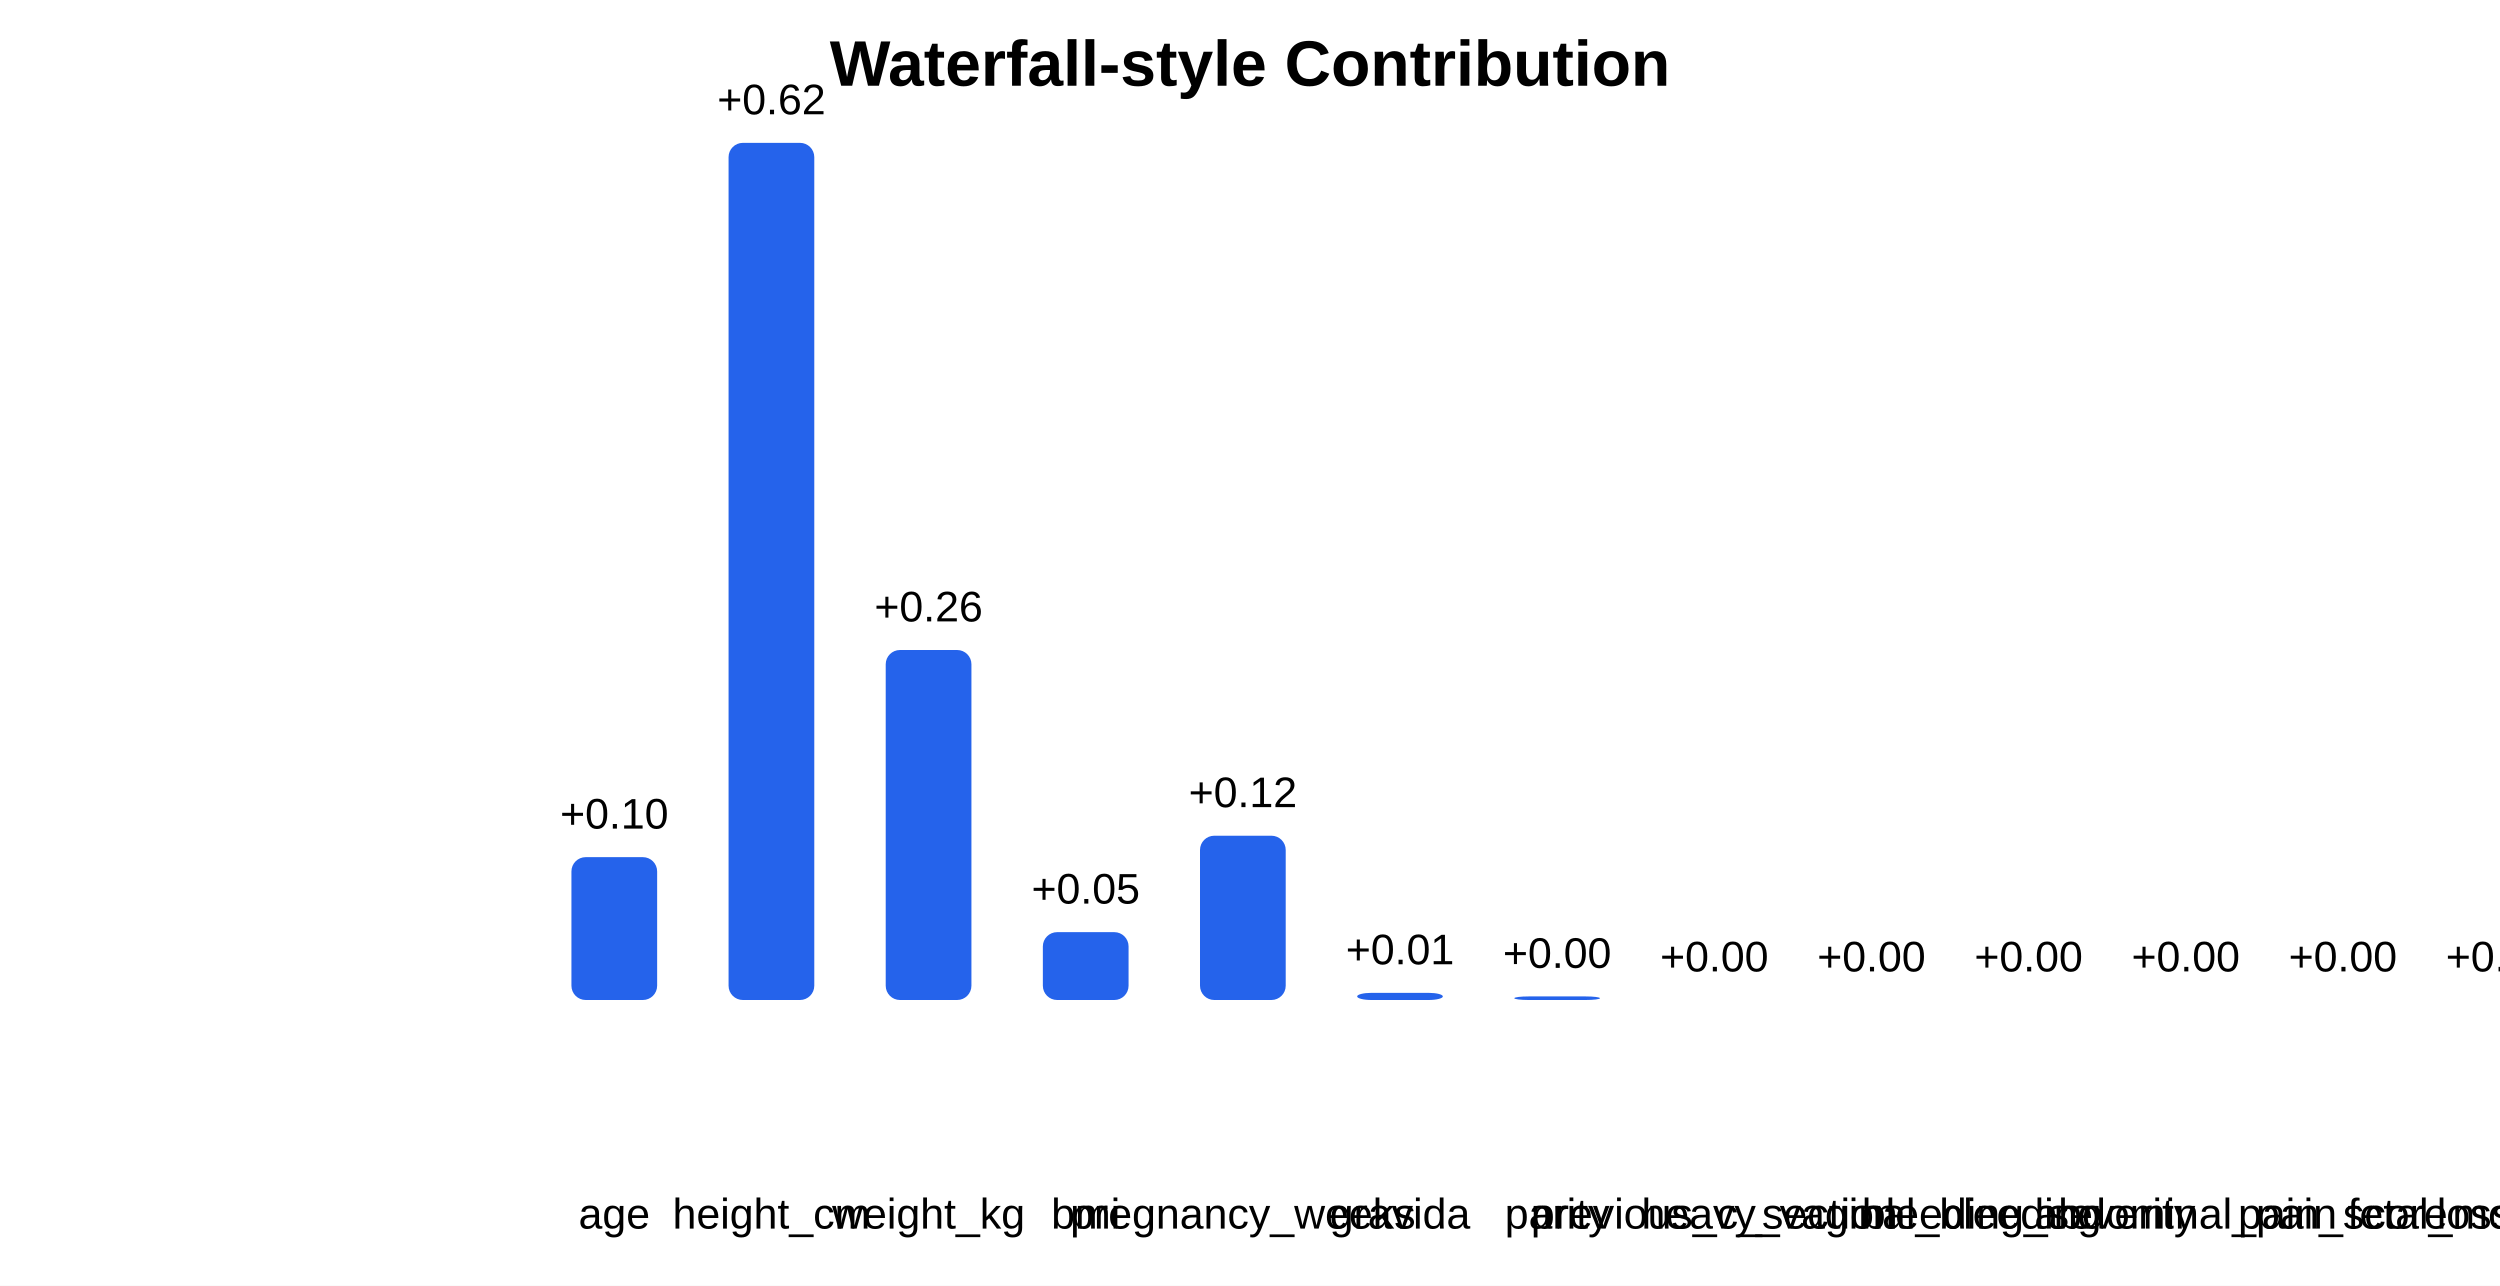
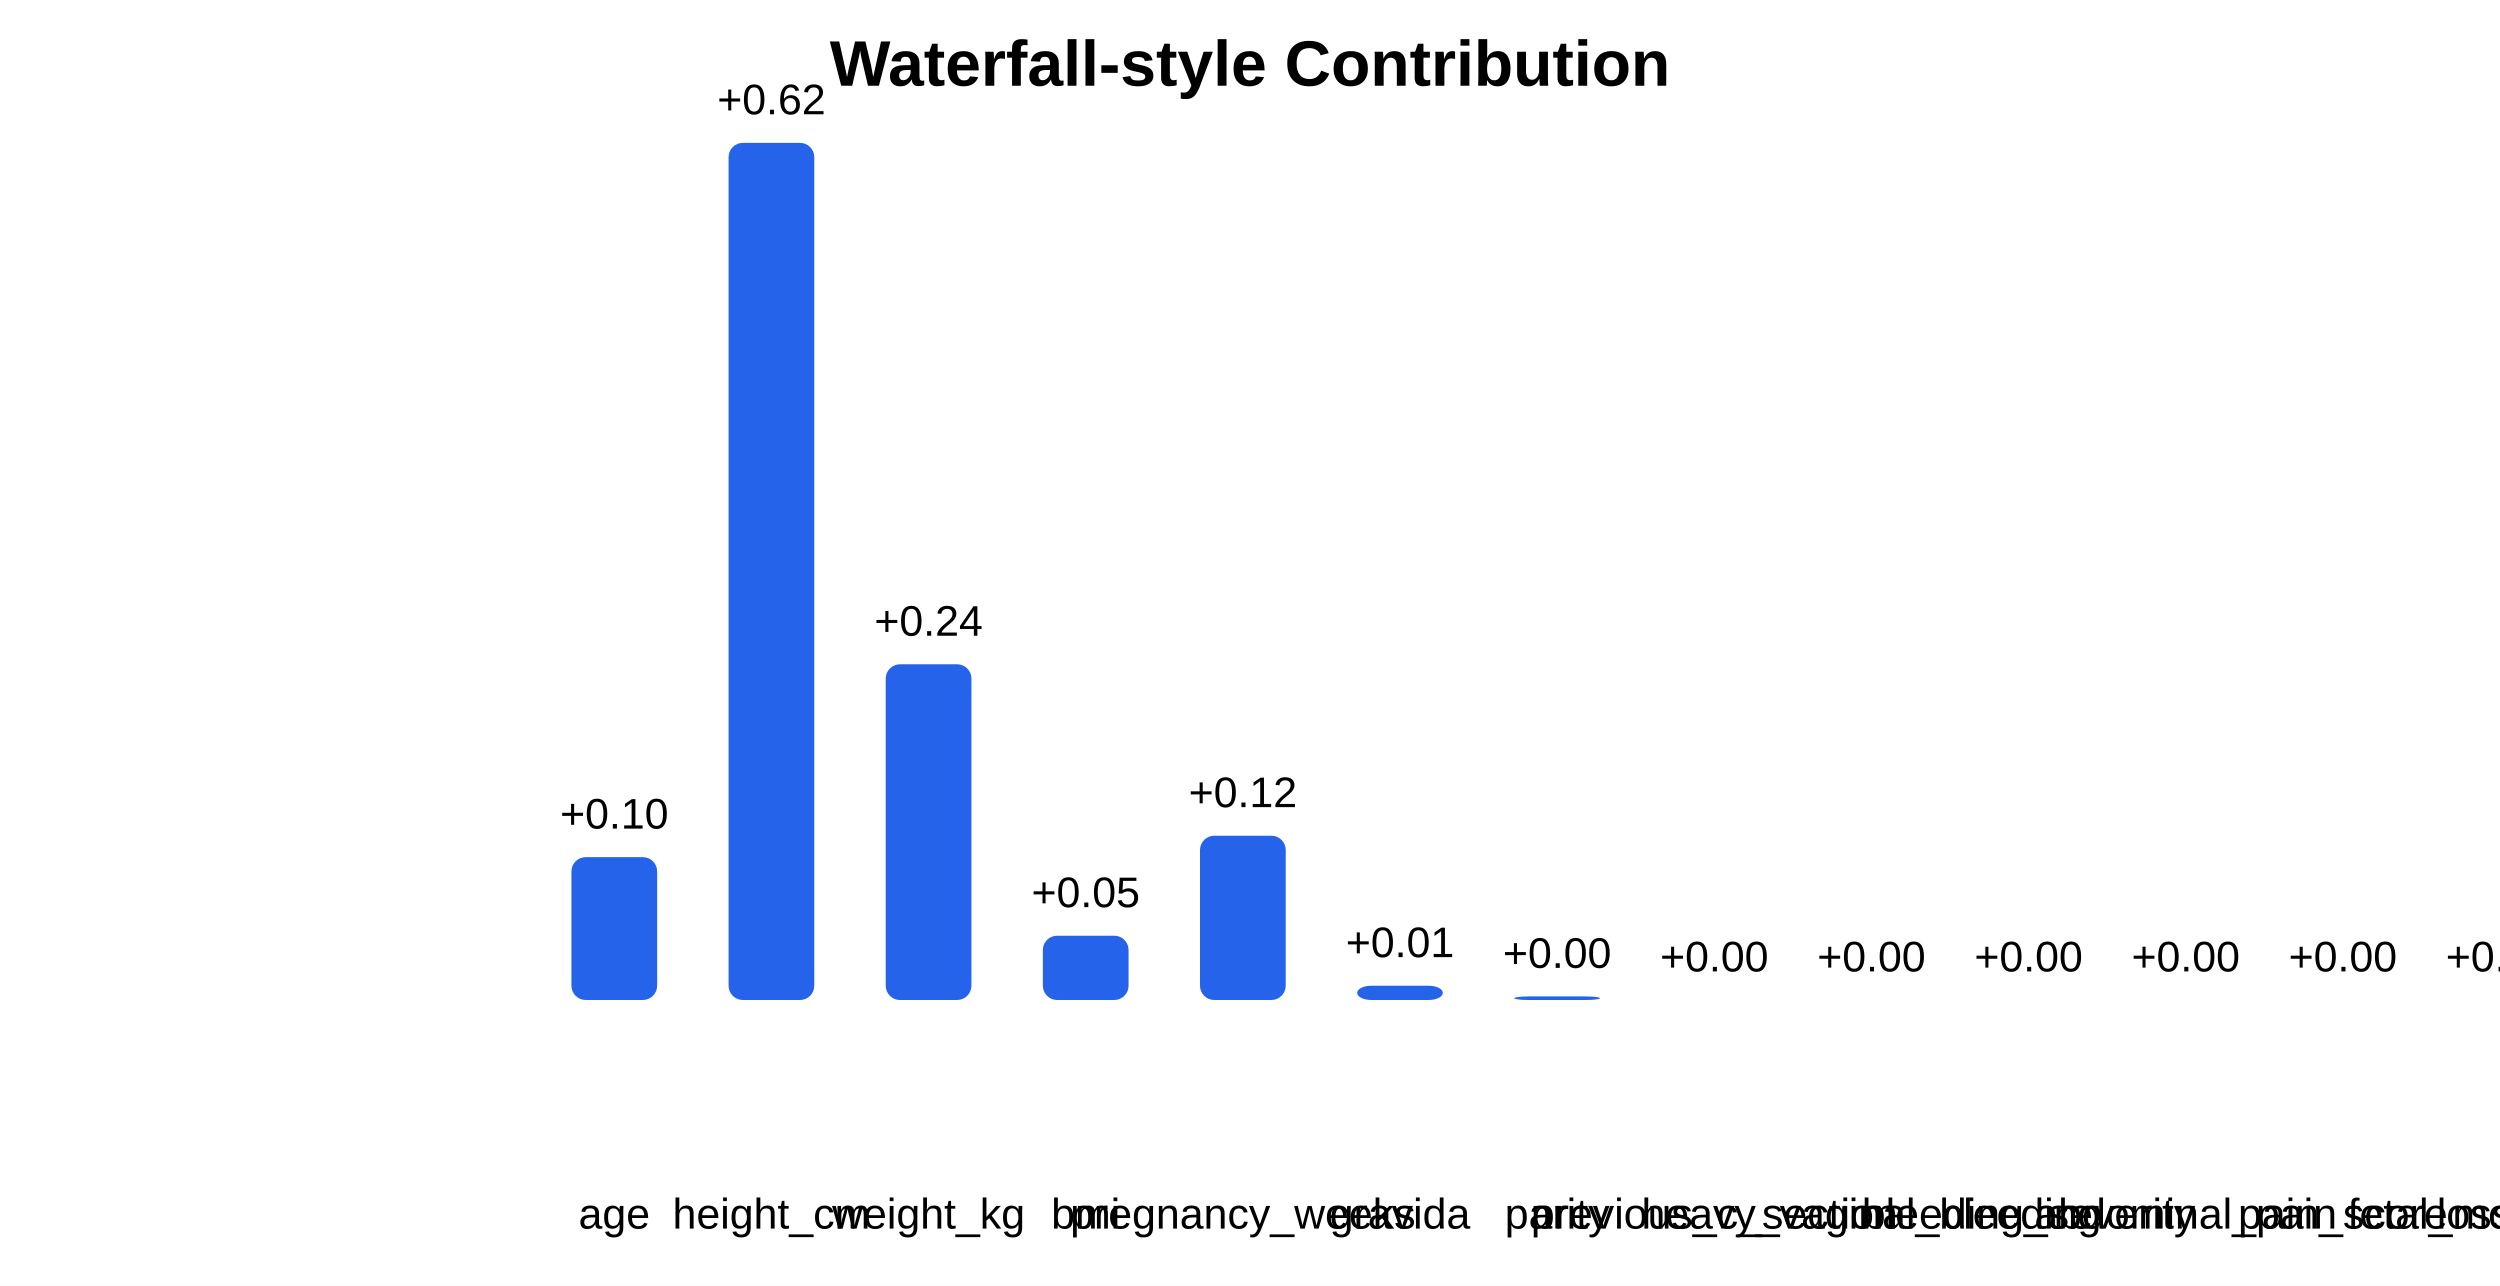
<svg xmlns="http://www.w3.org/2000/svg" width="700" height="360" viewBox="0 0 700 360">
  <rect width="100%" height="100%" fill="white" />
  <text x="350.0" y="24" text-anchor="middle" font-size="18" font-family="Arial" font-weight="bold">Waterfall-style Contribution</text>
  <rect x="160" y="240" width="24" height="40" fill="#2563eb" rx="4" />
  <text x="172.0" y="344" text-anchor="middle" font-size="12" font-family="Arial">age</text>
  <text x="172.0" y="232" text-anchor="middle" font-size="12" font-family="Arial">+0.10</text>
  <rect x="204" y="40" width="24" height="240" fill="#2563eb" rx="4" />
  <text x="216.0" y="344" text-anchor="middle" font-size="12" font-family="Arial">height_cm</text>
  <text x="216.0" y="32" text-anchor="middle" font-size="12" font-family="Arial">+0.62</text>
-   <rect x="248" y="182" width="24" height="98" fill="#2563eb" rx="4" />
+   <rect x="248" y="186" width="24" height="94" fill="#2563eb" rx="4" />
  <text x="260.0" y="344" text-anchor="middle" font-size="12" font-family="Arial">weight_kg</text>
-   <text x="260.0" y="174" text-anchor="middle" font-size="12" font-family="Arial">+0.26</text>
-   <rect x="292" y="261" width="24" height="19" fill="#2563eb" rx="4" />
+   <text x="260.0" y="178" text-anchor="middle" font-size="12" font-family="Arial">+0.24</text>
+   <rect x="292" y="262" width="24" height="18" fill="#2563eb" rx="4" />
  <text x="304.0" y="344" text-anchor="middle" font-size="12" font-family="Arial">bmi</text>
-   <text x="304.0" y="253" text-anchor="middle" font-size="12" font-family="Arial">+0.05</text>
+   <text x="304.0" y="254" text-anchor="middle" font-size="12" font-family="Arial">+0.05</text>
  <rect x="336" y="234" width="24" height="46" fill="#2563eb" rx="4" />
  <text x="348.0" y="344" text-anchor="middle" font-size="12" font-family="Arial">pregnancy_weeks</text>
  <text x="348.0" y="226" text-anchor="middle" font-size="12" font-family="Arial">+0.12</text>
-   <rect x="380" y="278" width="24" height="2" fill="#2563eb" rx="4" />
+   <rect x="380" y="276" width="24" height="4" fill="#2563eb" rx="4" />
  <text x="392.0" y="344" text-anchor="middle" font-size="12" font-family="Arial">gravida</text>
-   <text x="392.0" y="270" text-anchor="middle" font-size="12" font-family="Arial">+0.01</text>
+   <text x="392.0" y="268" text-anchor="middle" font-size="12" font-family="Arial">+0.01</text>
  <rect x="424" y="279" width="24" height="1" fill="#2563eb" rx="4" />
  <text x="436.0" y="344" text-anchor="middle" font-size="12" font-family="Arial">parity</text>
  <text x="436.0" y="271" text-anchor="middle" font-size="12" font-family="Arial">+0.00</text>
  <rect x="468" y="280" width="24" height="0" fill="#2563eb" rx="4" />
  <text x="480.0" y="344" text-anchor="middle" font-size="12" font-family="Arial">previous_c_section</text>
  <text x="480.0" y="272" text-anchor="middle" font-size="12" font-family="Arial">+0.00</text>
  <rect x="512" y="280" width="24" height="0" fill="#2563eb" rx="4" />
  <text x="524.0" y="344" text-anchor="middle" font-size="12" font-family="Arial">heavy_vaginal_bleeding</text>
  <text x="524.0" y="272" text-anchor="middle" font-size="12" font-family="Arial">+0.00</text>
  <rect x="556" y="280" width="24" height="0" fill="#2563eb" rx="4" />
  <text x="568.0" y="344" text-anchor="middle" font-size="12" font-family="Arial">bleeding_severity</text>
  <text x="568.0" y="272" text-anchor="middle" font-size="12" font-family="Arial">+0.00</text>
  <rect x="600" y="280" width="24" height="0" fill="#2563eb" rx="4" />
  <text x="612.0" y="344" text-anchor="middle" font-size="12" font-family="Arial">abdominal_pain</text>
  <text x="612.0" y="272" text-anchor="middle" font-size="12" font-family="Arial">+0.00</text>
  <rect x="644" y="280" width="24" height="0" fill="#2563eb" rx="4" />
  <text x="656.0" y="344" text-anchor="middle" font-size="12" font-family="Arial">pain_score</text>
  <text x="656.0" y="272" text-anchor="middle" font-size="12" font-family="Arial">+0.00</text>
  <rect x="688" y="280" width="24" height="0" fill="#2563eb" rx="4" />
  <text x="700.0" y="344" text-anchor="middle" font-size="12" font-family="Arial">fetal_movement</text>
  <text x="700.0" y="272" text-anchor="middle" font-size="12" font-family="Arial">+0.00</text>
  <rect x="732" y="280" width="24" height="0" fill="#2563eb" rx="4" />
  <text x="744.0" y="344" text-anchor="middle" font-size="12" font-family="Arial">loss_of_consciousness</text>
  <text x="744.0" y="272" text-anchor="middle" font-size="12" font-family="Arial">+0.00</text>
  <rect x="776" y="280" width="24" height="0" fill="#2563eb" rx="4" />
  <text x="788.0" y="344" text-anchor="middle" font-size="12" font-family="Arial">convulsions</text>
  <text x="788.0" y="272" text-anchor="middle" font-size="12" font-family="Arial">+0.00</text>
-   <rect x="820" y="145" width="24" height="135" fill="#2563eb" rx="4" />
+   <rect x="820" y="280" width="24" height="0" fill="#2563eb" rx="4" />
  <text x="832.0" y="344" text-anchor="middle" font-size="12" font-family="Arial">headache</text>
-   <text x="832.0" y="137" text-anchor="middle" font-size="12" font-family="Arial">+0.35</text>
+   <text x="832.0" y="272" text-anchor="middle" font-size="12" font-family="Arial">+0.00</text>
  <rect x="864" y="280" width="24" height="0" fill="#2563eb" rx="4" />
  <text x="876.0" y="344" text-anchor="middle" font-size="12" font-family="Arial">blurred_vision</text>
  <text x="876.0" y="272" text-anchor="middle" font-size="12" font-family="Arial">+0.00</text>
  <rect x="908" y="280" width="24" height="0" fill="#2563eb" rx="4" />
  <text x="920.0" y="344" text-anchor="middle" font-size="12" font-family="Arial">difficulty_breathing</text>
  <text x="920.0" y="272" text-anchor="middle" font-size="12" font-family="Arial">+0.00</text>
  <rect x="952" y="280" width="24" height="0" fill="#2563eb" rx="4" />
  <text x="964.0" y="344" text-anchor="middle" font-size="12" font-family="Arial">chest_pain</text>
  <text x="964.0" y="272" text-anchor="middle" font-size="12" font-family="Arial">+0.00</text>
  <rect x="996" y="280" width="24" height="0" fill="#2563eb" rx="4" />
  <text x="1008.0" y="344" text-anchor="middle" font-size="12" font-family="Arial">vomiting</text>
  <text x="1008.0" y="272" text-anchor="middle" font-size="12" font-family="Arial">+0.00</text>
-   <rect x="1040" y="167" width="24" height="113" fill="#2563eb" rx="4" />
+   <rect x="1040" y="187" width="24" height="93" fill="#2563eb" rx="4" />
  <text x="1052.0" y="344" text-anchor="middle" font-size="12" font-family="Arial">systolic_bp</text>
-   <text x="1052.0" y="159" text-anchor="middle" font-size="12" font-family="Arial">+0.29</text>
-   <rect x="1084" y="208" width="24" height="72" fill="#2563eb" rx="4" />
+   <text x="1052.0" y="179" text-anchor="middle" font-size="12" font-family="Arial">+0.24</text>
+   <rect x="1084" y="218" width="24" height="62" fill="#2563eb" rx="4" />
  <text x="1096.0" y="344" text-anchor="middle" font-size="12" font-family="Arial">diastolic_bp</text>
-   <text x="1096.0" y="200" text-anchor="middle" font-size="12" font-family="Arial">+0.19</text>
+   <text x="1096.0" y="210" text-anchor="middle" font-size="12" font-family="Arial">+0.16</text>
  <rect x="1128" y="220" width="24" height="60" fill="#2563eb" rx="4" />
  <text x="1140.0" y="344" text-anchor="middle" font-size="12" font-family="Arial">heart_rate</text>
  <text x="1140.0" y="212" text-anchor="middle" font-size="12" font-family="Arial">+0.16</text>
-   <rect x="1172" y="268" width="24" height="12" fill="#2563eb" rx="4" />
+   <rect x="1172" y="269" width="24" height="11" fill="#2563eb" rx="4" />
  <text x="1184.0" y="344" text-anchor="middle" font-size="12" font-family="Arial">respiratory_rate</text>
-   <text x="1184.0" y="260" text-anchor="middle" font-size="12" font-family="Arial">+0.03</text>
-   <rect x="1216" y="252" width="24" height="28" fill="#2563eb" rx="4" />
+   <text x="1184.0" y="261" text-anchor="middle" font-size="12" font-family="Arial">+0.03</text>
+   <rect x="1216" y="253" width="24" height="27" fill="#2563eb" rx="4" />
  <text x="1228.0" y="344" text-anchor="middle" font-size="12" font-family="Arial">body_temperature</text>
-   <text x="1228.0" y="244" text-anchor="middle" font-size="12" font-family="Arial">+0.07</text>
-   <rect x="1260" y="278" width="24" height="2" fill="#2563eb" rx="4" />
+   <text x="1228.0" y="245" text-anchor="middle" font-size="12" font-family="Arial">+0.07</text>
+   <rect x="1260" y="275" width="24" height="5" fill="#2563eb" rx="4" />
  <text x="1272.0" y="344" text-anchor="middle" font-size="12" font-family="Arial">spo2</text>
-   <text x="1272.0" y="270" text-anchor="middle" font-size="12" font-family="Arial">+0.01</text>
-   <rect x="1304" y="133" width="24" height="147" fill="#2563eb" rx="4" />
+   <text x="1272.0" y="267" text-anchor="middle" font-size="12" font-family="Arial">+0.01</text>
+   <rect x="1304" y="207" width="24" height="73" fill="#2563eb" rx="4" />
  <text x="1316.0" y="344" text-anchor="middle" font-size="12" font-family="Arial">blood_sugar</text>
-   <text x="1316.0" y="125" text-anchor="middle" font-size="12" font-family="Arial">+0.38</text>
-   <rect x="1348" y="249" width="24" height="31" fill="#2563eb" rx="4" />
+   <text x="1316.0" y="199" text-anchor="middle" font-size="12" font-family="Arial">+0.19</text>
+   <rect x="1348" y="280" width="24" height="0" fill="#2563eb" rx="4" />
  <text x="1360.0" y="344" text-anchor="middle" font-size="12" font-family="Arial">hemoglobin</text>
-   <text x="1360.0" y="241" text-anchor="middle" font-size="12" font-family="Arial">+0.08</text>
-   <rect x="1392" y="179" width="24" height="101" fill="#2563eb" rx="4" />
+   <text x="1360.0" y="272" text-anchor="middle" font-size="12" font-family="Arial">+0.00</text>
+   <rect x="1392" y="280" width="24" height="0" fill="#2563eb" rx="4" />
  <text x="1404.0" y="344" text-anchor="middle" font-size="12" font-family="Arial">urine_protein</text>
-   <text x="1404.0" y="171" text-anchor="middle" font-size="12" font-family="Arial">+0.26</text>
-   <rect x="1436" y="222" width="24" height="58" fill="#2563eb" rx="4" />
+   <text x="1404.0" y="272" text-anchor="middle" font-size="12" font-family="Arial">+0.00</text>
+   <rect x="1436" y="280" width="24" height="0" fill="#2563eb" rx="4" />
  <text x="1448.0" y="344" text-anchor="middle" font-size="12" font-family="Arial">platelet_count</text>
-   <text x="1448.0" y="214" text-anchor="middle" font-size="12" font-family="Arial">+0.15</text>
-   <rect x="1480" y="213" width="24" height="67" fill="#2563eb" rx="4" />
+   <text x="1448.0" y="272" text-anchor="middle" font-size="12" font-family="Arial">+0.00</text>
+   <rect x="1480" y="280" width="24" height="0" fill="#2563eb" rx="4" />
  <text x="1492.0" y="344" text-anchor="middle" font-size="12" font-family="Arial">urine_glucose</text>
-   <text x="1492.0" y="205" text-anchor="middle" font-size="12" font-family="Arial">+0.17</text>
-   <rect x="1524" y="145" width="24" height="135" fill="#2563eb" rx="4" />
+   <text x="1492.0" y="272" text-anchor="middle" font-size="12" font-family="Arial">+0.00</text>
+   <rect x="1524" y="280" width="24" height="0" fill="#2563eb" rx="4" />
  <text x="1536.0" y="344" text-anchor="middle" font-size="12" font-family="Arial">hypertension</text>
-   <text x="1536.0" y="137" text-anchor="middle" font-size="12" font-family="Arial">+0.35</text>
-   <rect x="1568" y="145" width="24" height="135" fill="#2563eb" rx="4" />
+   <text x="1536.0" y="272" text-anchor="middle" font-size="12" font-family="Arial">+0.00</text>
+   <rect x="1568" y="280" width="24" height="0" fill="#2563eb" rx="4" />
  <text x="1580.0" y="344" text-anchor="middle" font-size="12" font-family="Arial">diabetes</text>
-   <text x="1580.0" y="137" text-anchor="middle" font-size="12" font-family="Arial">+0.35</text>
-   <rect x="1612" y="145" width="24" height="135" fill="#2563eb" rx="4" />
+   <text x="1580.0" y="272" text-anchor="middle" font-size="12" font-family="Arial">+0.00</text>
+   <rect x="1612" y="280" width="24" height="0" fill="#2563eb" rx="4" />
  <text x="1624.0" y="344" text-anchor="middle" font-size="12" font-family="Arial">anemia</text>
-   <text x="1624.0" y="137" text-anchor="middle" font-size="12" font-family="Arial">+0.35</text>
+   <text x="1624.0" y="272" text-anchor="middle" font-size="12" font-family="Arial">+0.00</text>
  <rect x="1656" y="280" width="24" height="0" fill="#2563eb" rx="4" />
  <text x="1668.0" y="344" text-anchor="middle" font-size="12" font-family="Arial">heart_disease</text>
  <text x="1668.0" y="272" text-anchor="middle" font-size="12" font-family="Arial">+0.00</text>
  <rect x="1700" y="280" width="24" height="0" fill="#2563eb" rx="4" />
  <text x="1712.0" y="344" text-anchor="middle" font-size="12" font-family="Arial">multiple_pregnancy</text>
  <text x="1712.0" y="272" text-anchor="middle" font-size="12" font-family="Arial">+0.00</text>
-   <rect x="1744" y="145" width="24" height="135" fill="#2563eb" rx="4" />
+   <rect x="1744" y="280" width="24" height="0" fill="#2563eb" rx="4" />
  <text x="1756.0" y="344" text-anchor="middle" font-size="12" font-family="Arial">previous_preeclampsia</text>
-   <text x="1756.0" y="137" text-anchor="middle" font-size="12" font-family="Arial">+0.35</text>
+   <text x="1756.0" y="272" text-anchor="middle" font-size="12" font-family="Arial">+0.00</text>
  <rect x="1788" y="280" width="24" height="0" fill="#2563eb" rx="4" />
  <text x="1800.0" y="344" text-anchor="middle" font-size="12" font-family="Arial">previous_hemorrhage</text>
  <text x="1800.0" y="272" text-anchor="middle" font-size="12" font-family="Arial">+0.00</text>
</svg>
